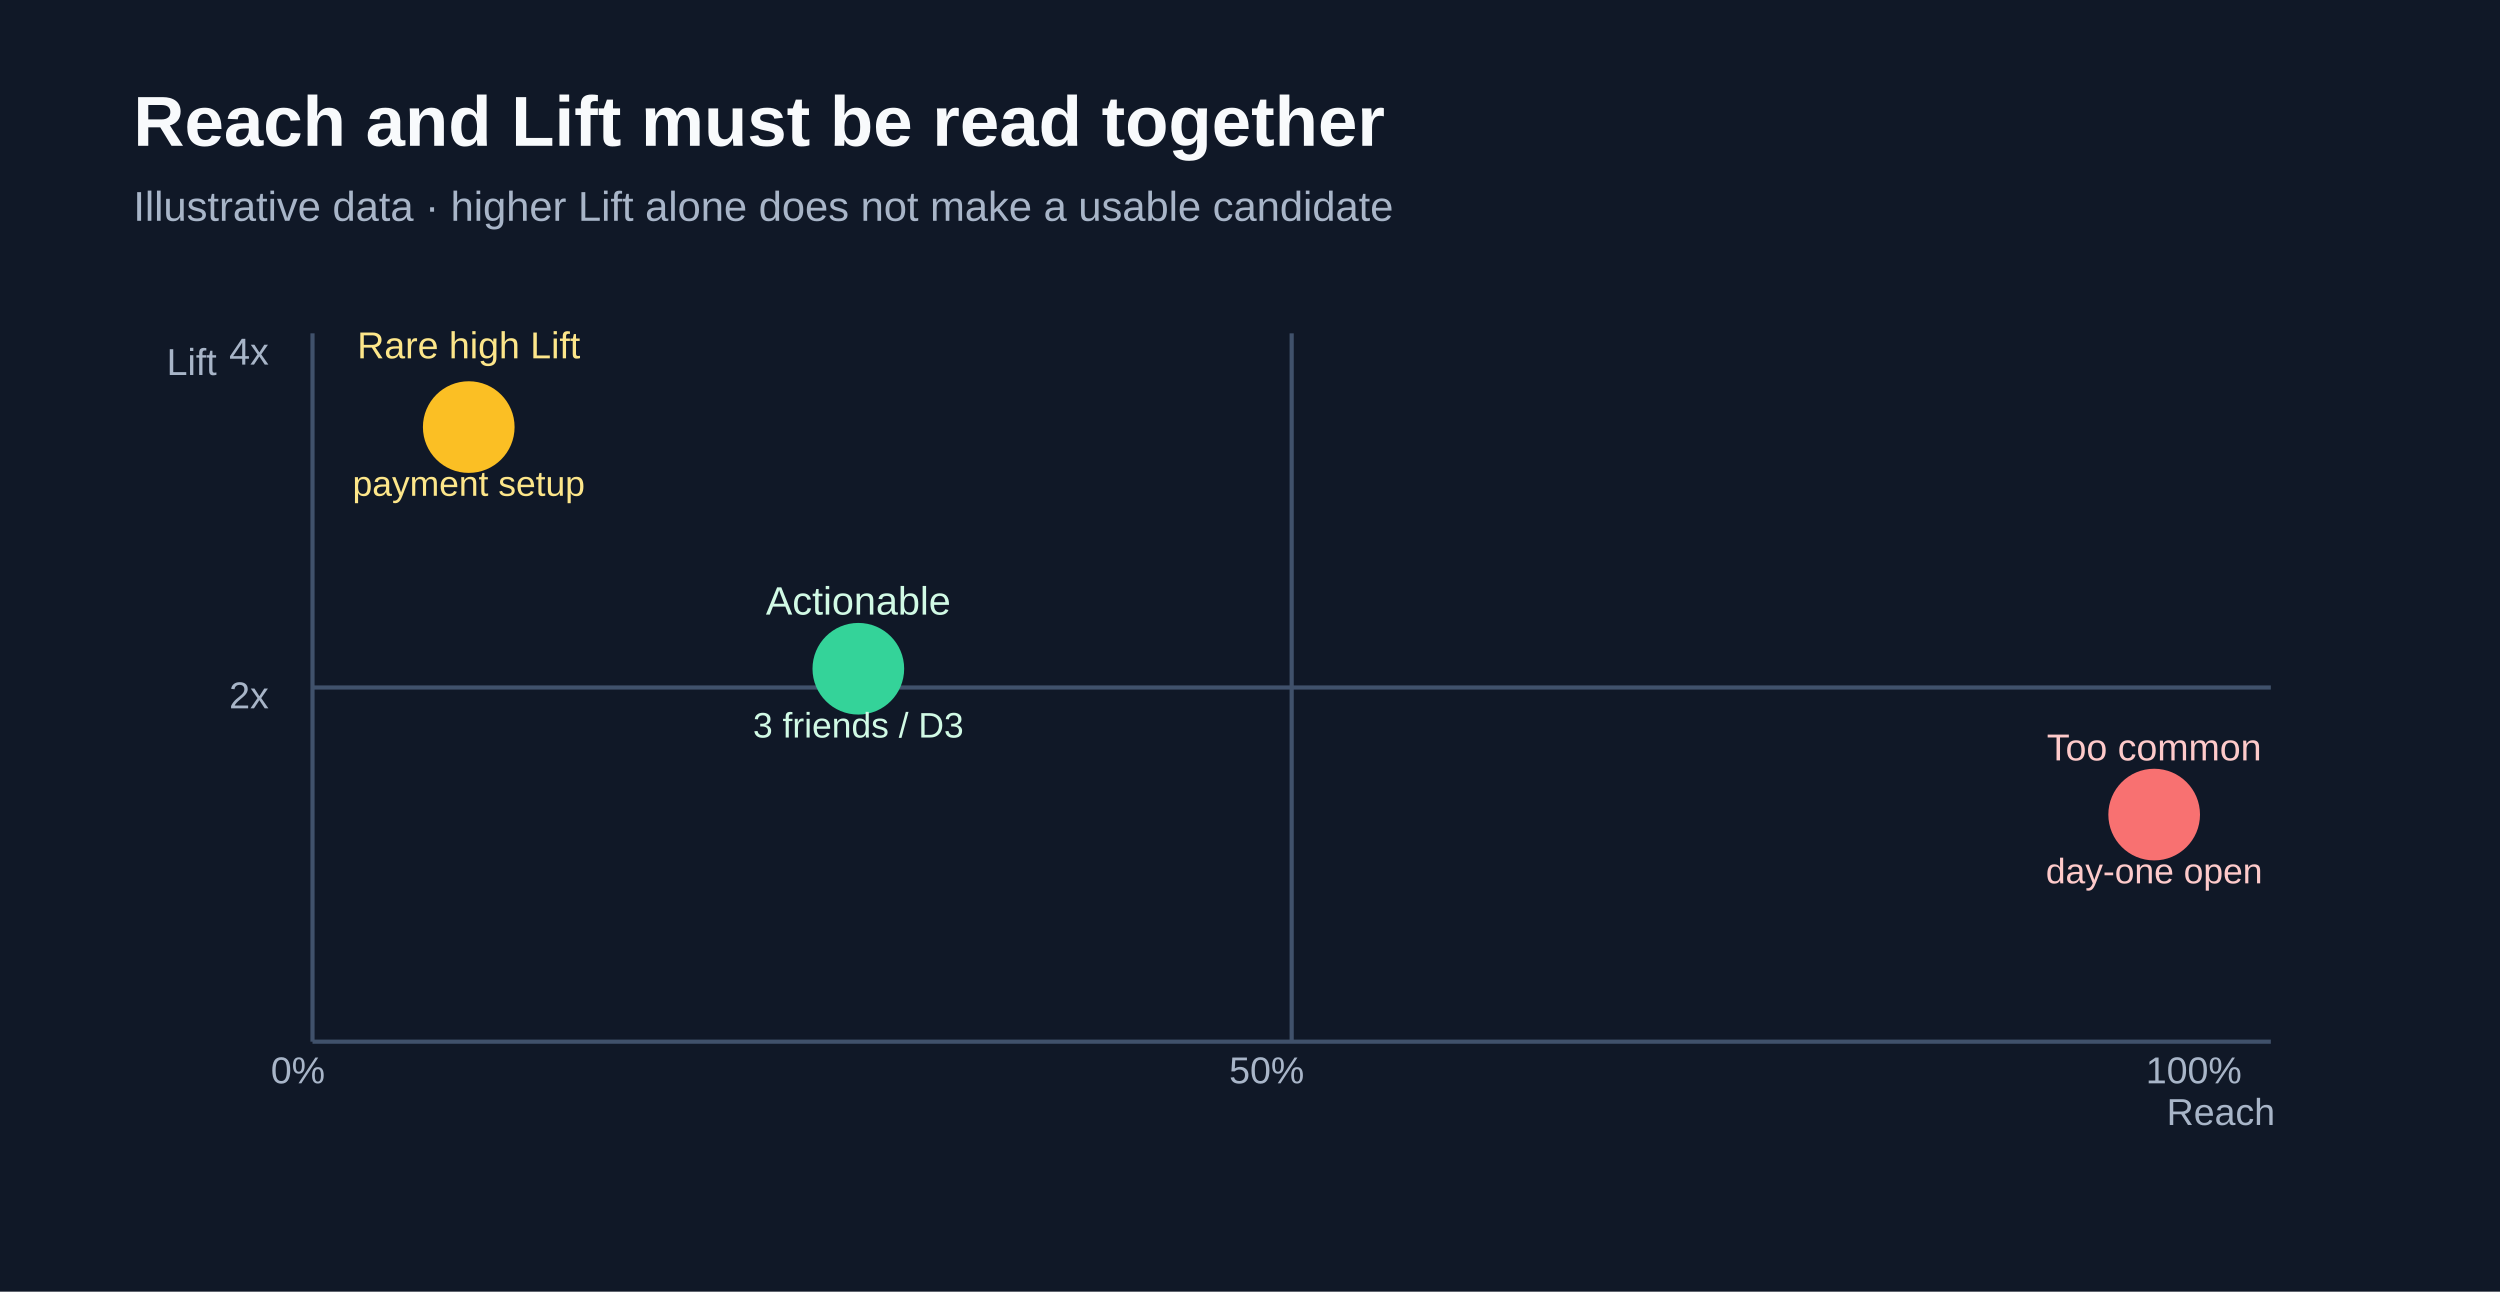
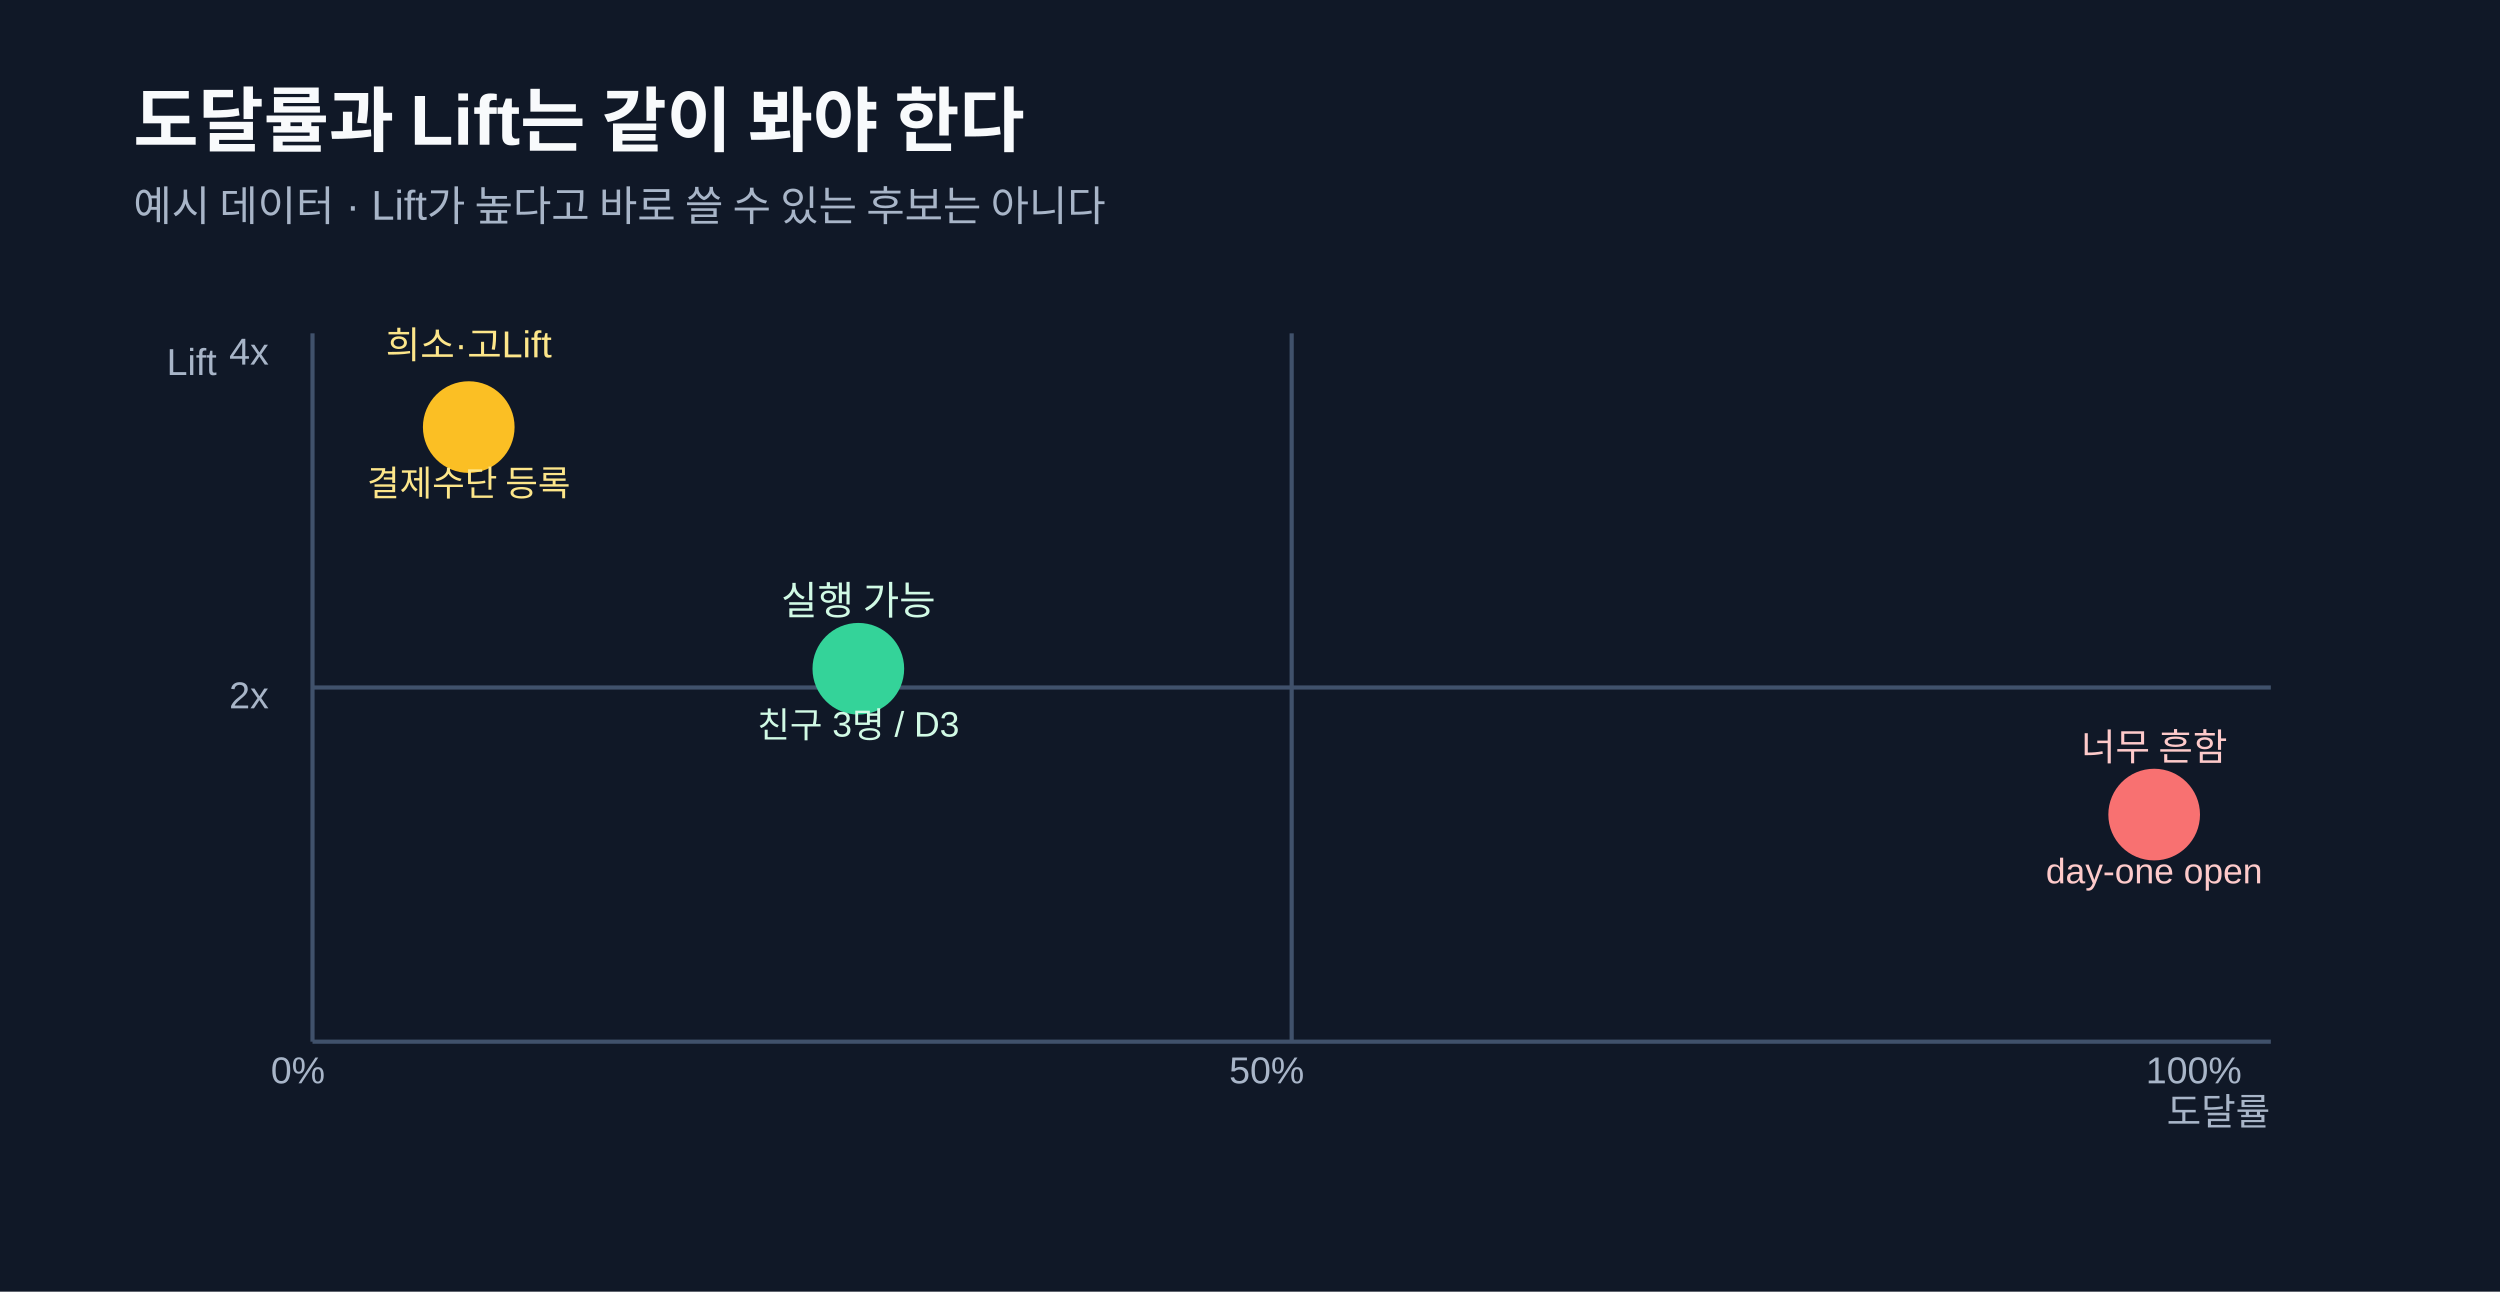
<svg xmlns="http://www.w3.org/2000/svg" width="1200" height="620" viewBox="0 0 1200 620" role="img" aria-labelledby="title desc">
  <rect width="1200" height="620" fill="#101827" />
-   <text x="64" y="70" fill="#f8fafc" font-family="Arial" font-size="34" font-weight="700">Reach and Lift must be read together</text>
-   <text x="64" y="106" fill="#a8b5c8" font-family="Arial" font-size="20">Illustrative data · higher Lift alone does not make a usable candidate</text>
+   <text x="64" y="70" fill="#f8fafc" font-family="'Apple SD Gothic Neo','Malgun Gothic','Noto Sans KR',Arial" font-size="34" font-weight="700">도달률과 Lift는 같이 봐야 한다</text>
+   <text x="64" y="106" fill="#a8b5c8" font-family="Arial" font-size="20">예시 데이터 · Lift가 높다고 바로 쓸 수 있는 후보는 아니다</text>
  <g stroke="#40516b" stroke-width="2">
    <line x1="150" y1="500" x2="1090" y2="500" />
    <line x1="150" y1="500" x2="150" y2="160" />
    <line x1="150" y1="330" x2="1090" y2="330" />
    <line x1="620" y1="160" x2="620" y2="500" />
  </g>
  <g fill="#a8b5c8" font-family="Arial" font-size="18">
-     <text x="1040" y="540">Reach</text>
+     <text x="1040" y="540">도달률</text>
    <text x="80" y="180">Lift</text>
    <text x="130" y="520">0%</text>
    <text x="590" y="520">50%</text>
    <text x="1030" y="520">100%</text>
    <text x="110" y="340">2x</text>
    <text x="110" y="175">4x</text>
  </g>
  <circle cx="412" cy="321" r="22" fill="#34d399" />
-   <text x="412" y="295" text-anchor="middle" fill="#d1fae5" font-family="Arial" font-size="19">Actionable</text>
-   <text x="412" y="354" text-anchor="middle" fill="#d1fae5" font-family="Arial" font-size="17">3 friends / D3</text>
+   <text x="412" y="295" text-anchor="middle" fill="#d1fae5" font-family="Arial" font-size="19">실행 가능</text>
+   <text x="412" y="354" text-anchor="middle" fill="#d1fae5" font-family="Arial" font-size="17">친구 3명 / D3</text>
  <circle cx="225" cy="205" r="22" fill="#fbbf24" />
-   <text x="225" y="172" text-anchor="middle" fill="#fde68a" font-family="Arial" font-size="18">Rare high Lift</text>
-   <text x="225" y="238" text-anchor="middle" fill="#fde68a" font-family="Arial" font-size="17">payment setup</text>
+   <text x="225" y="172" text-anchor="middle" fill="#fde68a" font-family="Arial" font-size="18">희소·고Lift</text>
+   <text x="225" y="238" text-anchor="middle" fill="#fde68a" font-family="Arial" font-size="17">결제수단 등록</text>
  <circle cx="1034" cy="391" r="22" fill="#f87171" />
-   <text x="1034" y="365" text-anchor="middle" fill="#fecaca" font-family="Arial" font-size="18">Too common</text>
+   <text x="1034" y="365" text-anchor="middle" fill="#fecaca" font-family="Arial" font-size="18">너무 흔함</text>
  <text x="1034" y="424" text-anchor="middle" fill="#fecaca" font-family="Arial" font-size="17">day-one open</text>
</svg>
